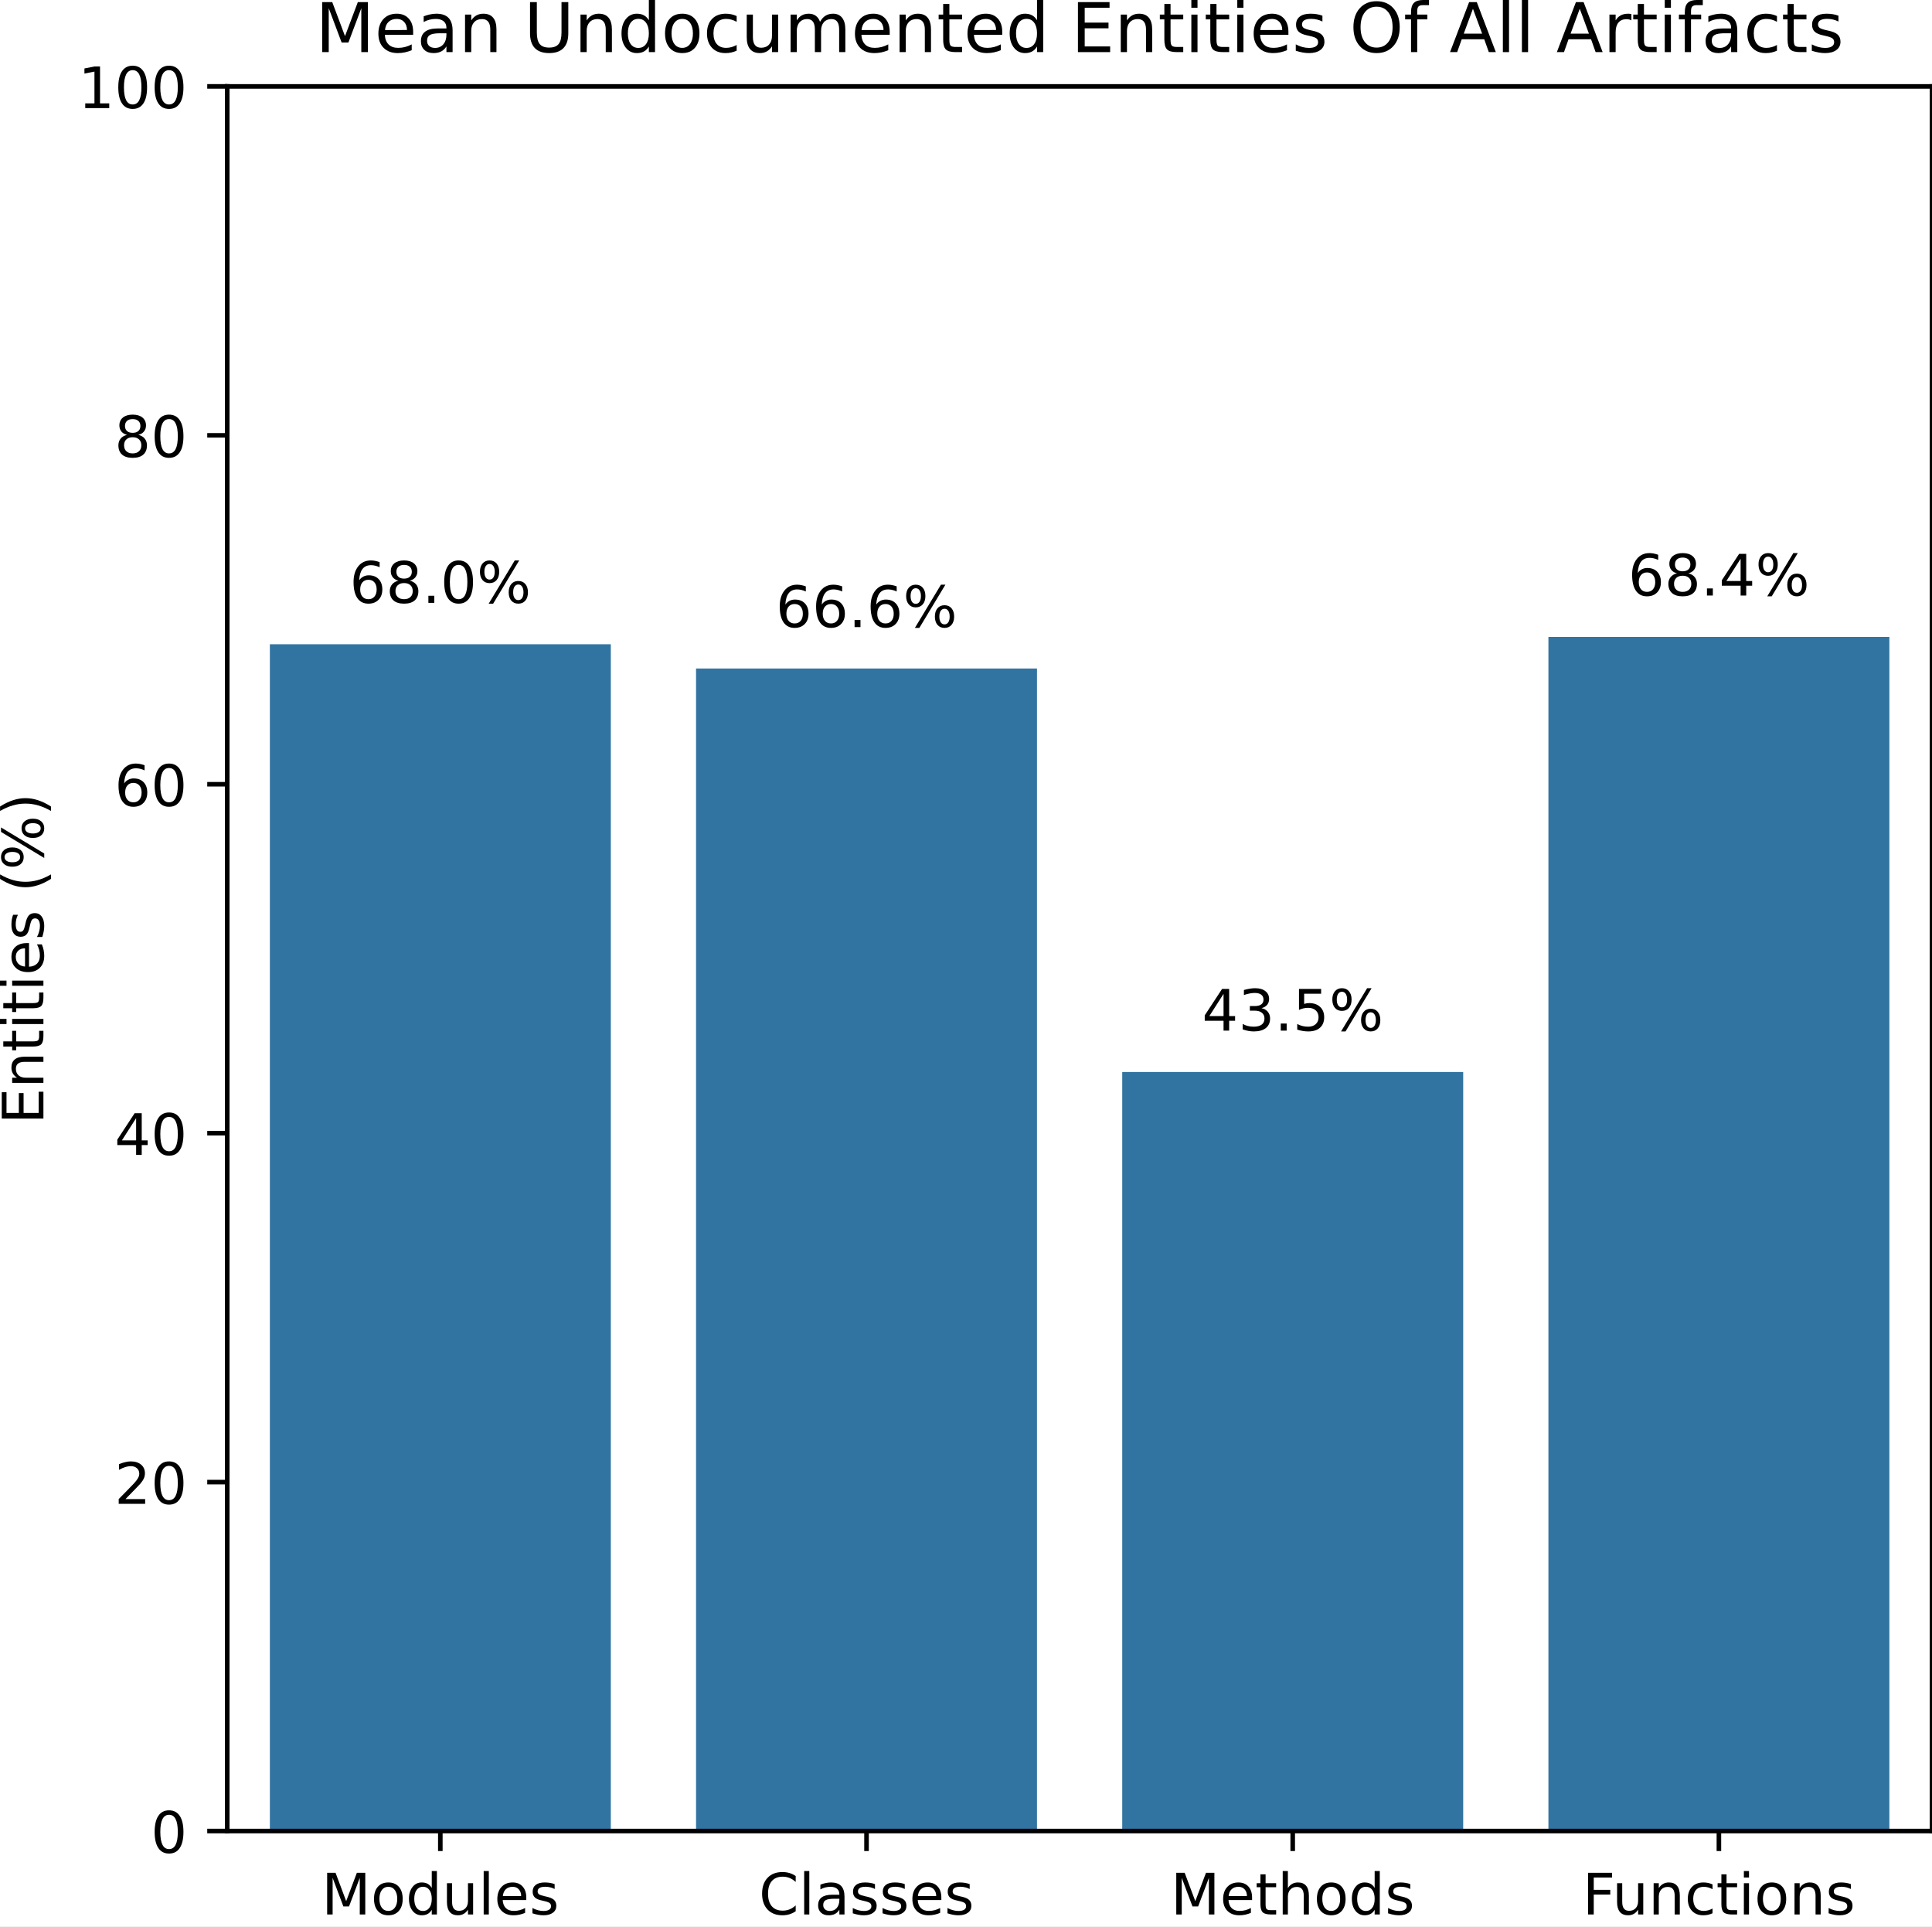
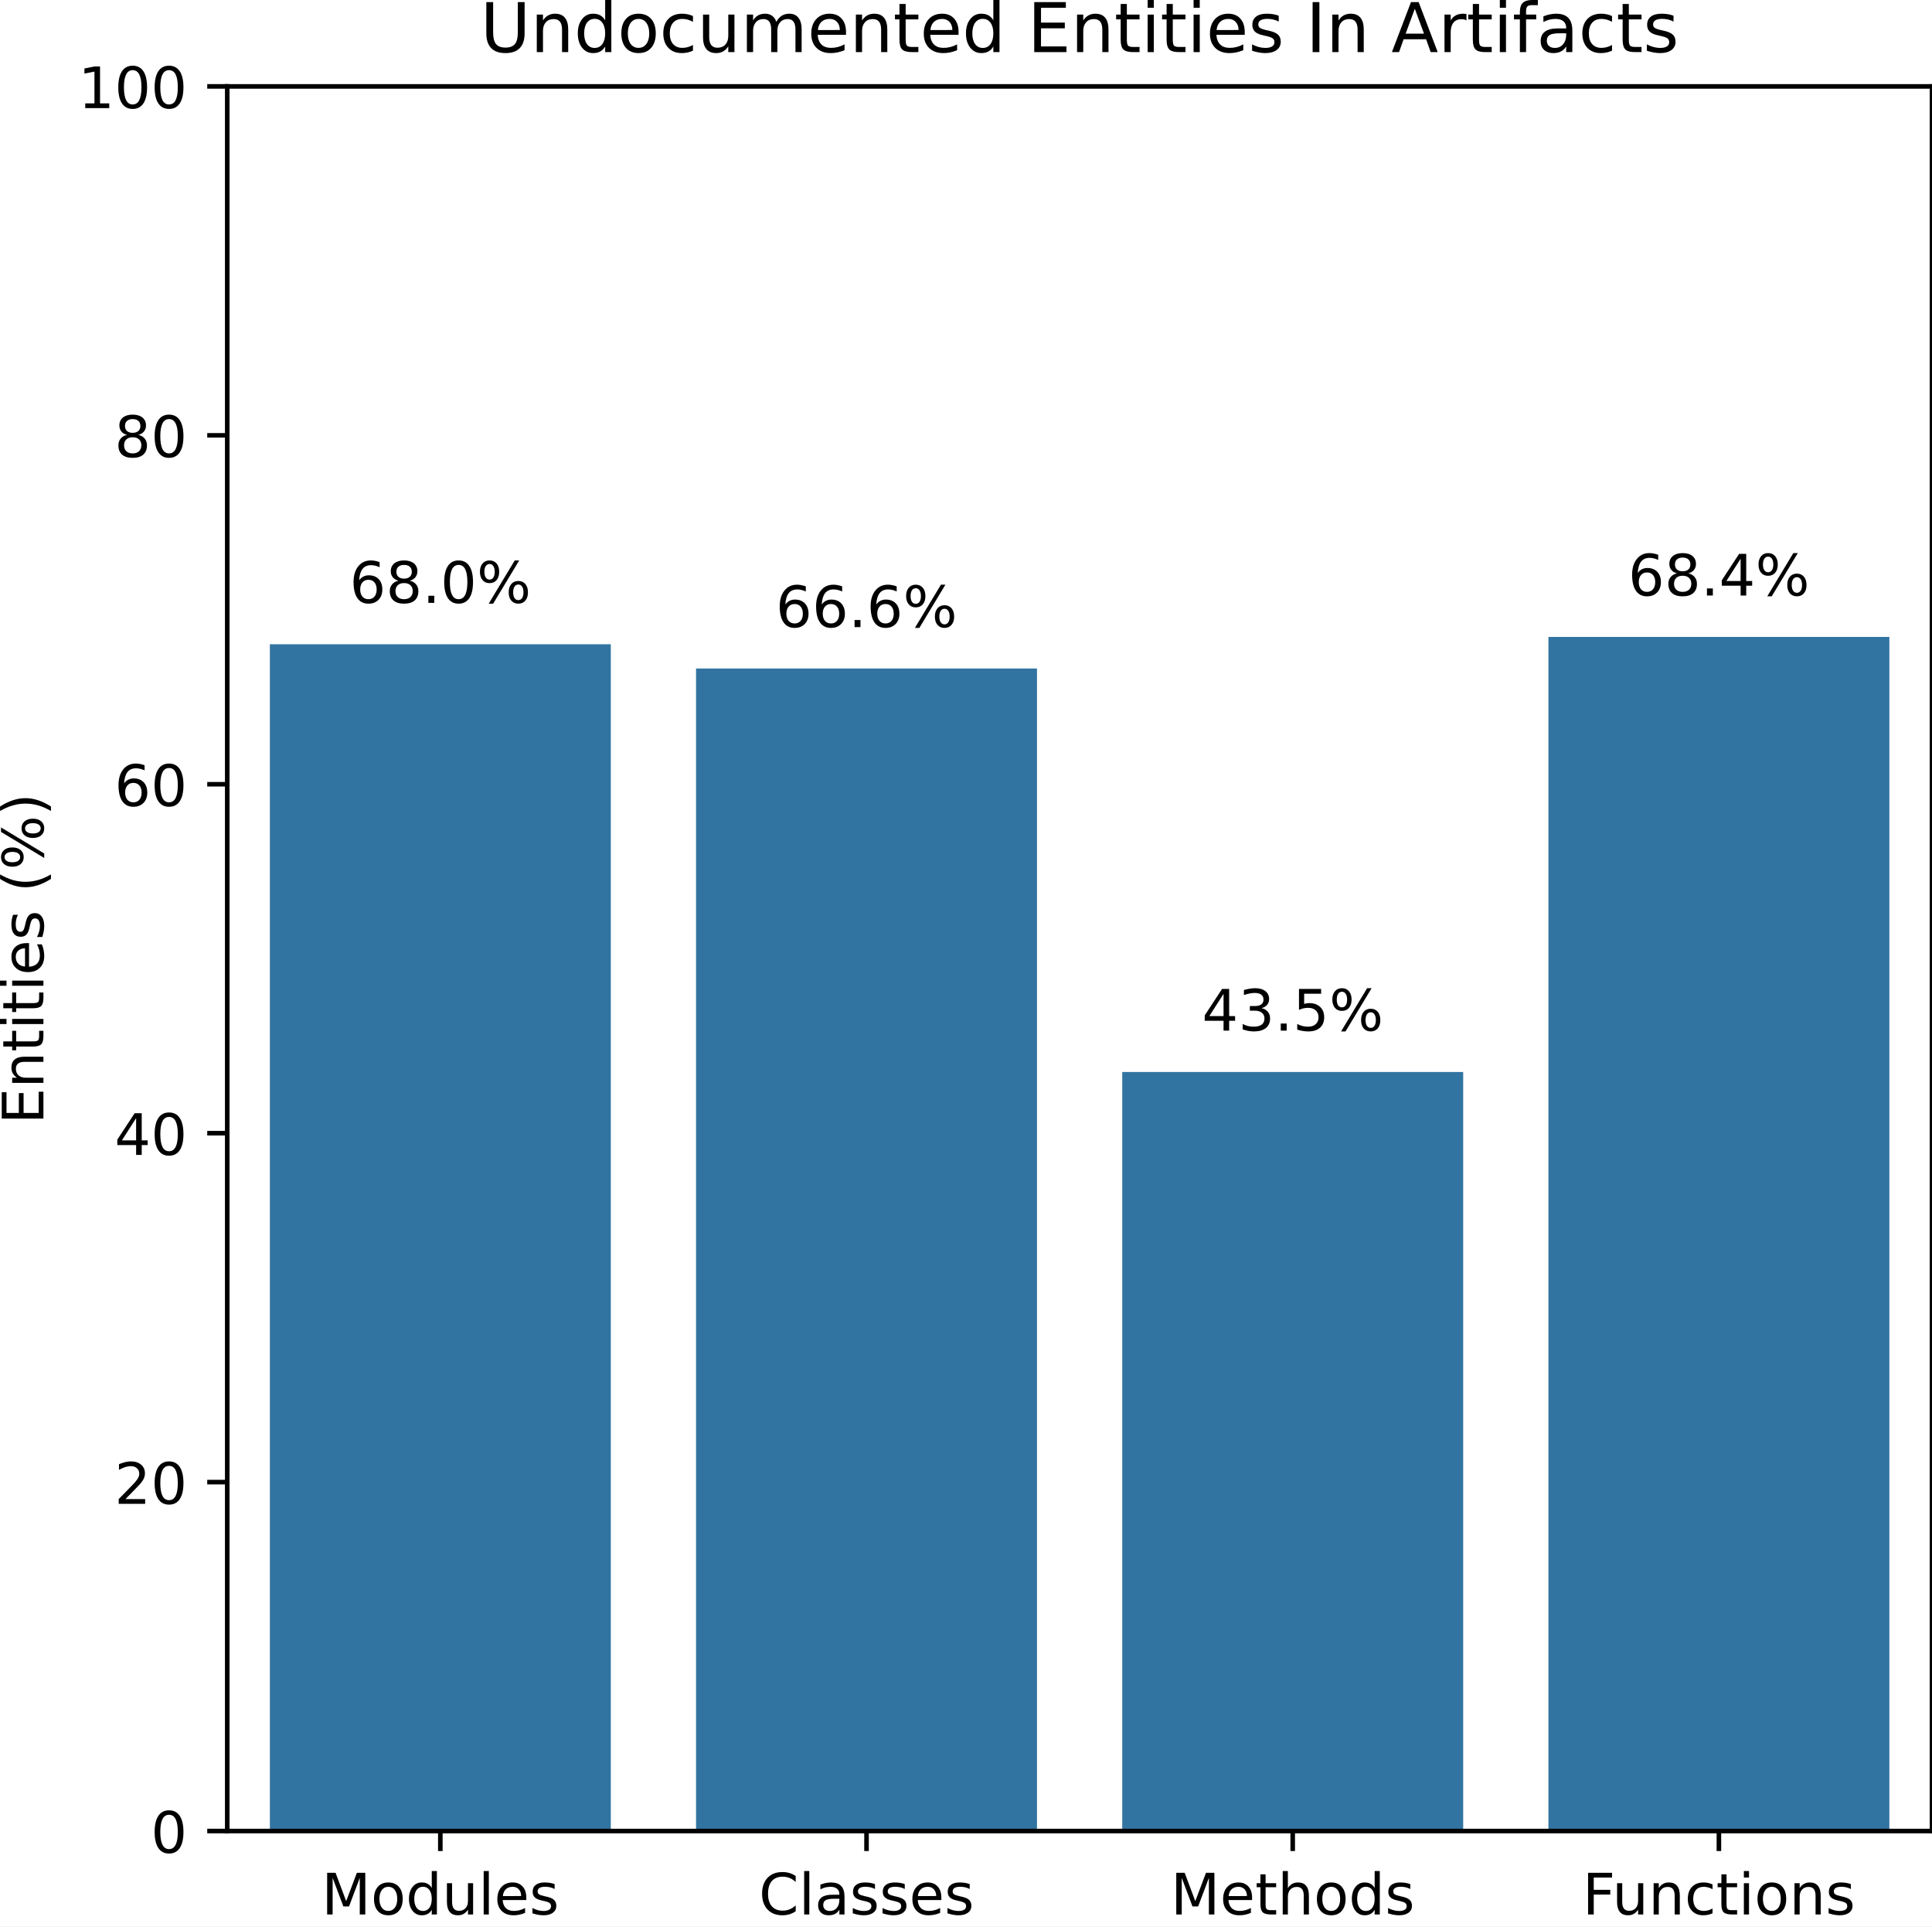
<svg xmlns="http://www.w3.org/2000/svg" xmlns:xlink="http://www.w3.org/1999/xlink" width="338.096pt" height="337.036pt" viewBox="0 0 338.096 337.036" version="1.1">
  <defs>
    <style type="text/css">*{stroke-linejoin: round; stroke-linecap: butt}</style>
  </defs>
  <g id="figure_1">
    <g id="patch_1">
      <path d="M 0 337.036  L 338.096 337.036  L 338.096 0  L 0 0  z " style="fill: #ffffff" />
    </g>
    <g id="axes_1">
      <g id="patch_2">
        <path d="M 39.766 320.358  L 338.096 320.358  L 338.096 15.118  L 39.766 15.118  z " style="fill: #ffffff" />
      </g>
      <g id="patch_3">
-         <path d="M 47.224 320.358  L 106.89 320.358  L 106.89 112.716  L 47.224 112.716  z " clip-path="url(#p35b8052dfa)" style="fill: #3274a1" />
+         <path d="M 47.224 320.358  L 106.89 320.358  L 106.89 112.716  L 47.224 112.716  z " clip-path="url(#pba5ca31ba3)" style="fill: #3274a1" />
      </g>
      <g id="patch_4">
-         <path d="M 121.806 320.358  L 181.472 320.358  L 181.472 116.959  L 121.806 116.959  z " clip-path="url(#p35b8052dfa)" style="fill: #3274a1" />
+         <path d="M 121.806 320.358  L 181.472 320.358  L 181.472 116.959  L 121.806 116.959  z " clip-path="url(#pba5ca31ba3)" style="fill: #3274a1" />
      </g>
      <g id="patch_5">
-         <path d="M 196.389 320.358  L 256.055 320.358  L 256.055 187.559  L 196.389 187.559  z " clip-path="url(#p35b8052dfa)" style="fill: #3274a1" />
+         <path d="M 196.389 320.358  L 256.055 320.358  L 256.055 187.559  L 196.389 187.559  z " clip-path="url(#pba5ca31ba3)" style="fill: #3274a1" />
      </g>
      <g id="patch_6">
-         <path d="M 270.971 320.358  L 330.637 320.358  L 330.637 111.434  L 270.971 111.434  z " clip-path="url(#p35b8052dfa)" style="fill: #3274a1" />
+         <path d="M 270.971 320.358  L 330.637 320.358  L 330.637 111.434  L 270.971 111.434  z " clip-path="url(#pba5ca31ba3)" style="fill: #3274a1" />
      </g>
      <g id="matplotlib.axis_1">
        <g id="xtick_1">
          <g id="line2d_1">
            <defs>
-               <path id="me2c0305767" d="M 0 0  L 0 3.5  " style="stroke: #000000; stroke-width: 0.8" />
+               <path id="mf5f26757bf" d="M 0 0  L 0 3.5  " style="stroke: #000000; stroke-width: 0.8" />
            </defs>
            <g>
-               <use xlink:href="#me2c0305767" x="77.057" y="320.358" style="stroke: #000000; stroke-width: 0.8" />
+               <use xlink:href="#mf5f26757bf" x="77.057" y="320.358" style="stroke: #000000; stroke-width: 0.8" />
            </g>
          </g>
          <g id="text_1">
            <g transform="translate(56.27016 334.9566) scale(0.1 -0.1)">
              <defs>
                <path id="DejaVuSans-4d" d="M 628 4666  L 1569 4666  L 2759 1491  L 3956 4666  L 4897 4666  L 4897 0  L 4281 0  L 4281 4097  L 3078 897  L 2444 897  L 1241 4097  L 1241 0  L 628 0  L 628 4666  z " transform="scale(0.015625)" />
                <path id="DejaVuSans-6f" d="M 1959 3097  Q 1497 3097 1228 2736  Q 959 2375 959 1747  Q 959 1119 1226 758  Q 1494 397 1959 397  Q 2419 397 2687 759  Q 2956 1122 2956 1747  Q 2956 2369 2687 2733  Q 2419 3097 1959 3097  z M 1959 3584  Q 2709 3584 3137 3096  Q 3566 2609 3566 1747  Q 3566 888 3137 398  Q 2709 -91 1959 -91  Q 1206 -91 779 398  Q 353 888 353 1747  Q 353 2609 779 3096  Q 1206 3584 1959 3584  z " transform="scale(0.015625)" />
                <path id="DejaVuSans-64" d="M 2906 2969  L 2906 4863  L 3481 4863  L 3481 0  L 2906 0  L 2906 525  Q 2725 213 2448 61  Q 2172 -91 1784 -91  Q 1150 -91 751 415  Q 353 922 353 1747  Q 353 2572 751 3078  Q 1150 3584 1784 3584  Q 2172 3584 2448 3432  Q 2725 3281 2906 2969  z M 947 1747  Q 947 1113 1208 752  Q 1469 391 1925 391  Q 2381 391 2643 752  Q 2906 1113 2906 1747  Q 2906 2381 2643 2742  Q 2381 3103 1925 3103  Q 1469 3103 1208 2742  Q 947 2381 947 1747  z " transform="scale(0.015625)" />
                <path id="DejaVuSans-75" d="M 544 1381  L 544 3500  L 1119 3500  L 1119 1403  Q 1119 906 1312 657  Q 1506 409 1894 409  Q 2359 409 2629 706  Q 2900 1003 2900 1516  L 2900 3500  L 3475 3500  L 3475 0  L 2900 0  L 2900 538  Q 2691 219 2414 64  Q 2138 -91 1772 -91  Q 1169 -91 856 284  Q 544 659 544 1381  z M 1991 3584  L 1991 3584  z " transform="scale(0.015625)" />
                <path id="DejaVuSans-6c" d="M 603 4863  L 1178 4863  L 1178 0  L 603 0  L 603 4863  z " transform="scale(0.015625)" />
                <path id="DejaVuSans-65" d="M 3597 1894  L 3597 1613  L 953 1613  Q 991 1019 1311 708  Q 1631 397 2203 397  Q 2534 397 2845 478  Q 3156 559 3463 722  L 3463 178  Q 3153 47 2828 -22  Q 2503 -91 2169 -91  Q 1331 -91 842 396  Q 353 884 353 1716  Q 353 2575 817 3079  Q 1281 3584 2069 3584  Q 2775 3584 3186 3129  Q 3597 2675 3597 1894  z M 3022 2063  Q 3016 2534 2758 2815  Q 2500 3097 2075 3097  Q 1594 3097 1305 2825  Q 1016 2553 972 2059  L 3022 2063  z " transform="scale(0.015625)" />
                <path id="DejaVuSans-73" d="M 2834 3397  L 2834 2853  Q 2591 2978 2328 3040  Q 2066 3103 1784 3103  Q 1356 3103 1142 2972  Q 928 2841 928 2578  Q 928 2378 1081 2264  Q 1234 2150 1697 2047  L 1894 2003  Q 2506 1872 2764 1633  Q 3022 1394 3022 966  Q 3022 478 2636 193  Q 2250 -91 1575 -91  Q 1294 -91 989 -36  Q 684 19 347 128  L 347 722  Q 666 556 975 473  Q 1284 391 1588 391  Q 1994 391 2212 530  Q 2431 669 2431 922  Q 2431 1156 2273 1281  Q 2116 1406 1581 1522  L 1381 1569  Q 847 1681 609 1914  Q 372 2147 372 2553  Q 372 3047 722 3315  Q 1072 3584 1716 3584  Q 2034 3584 2315 3537  Q 2597 3491 2834 3397  z " transform="scale(0.015625)" />
              </defs>
              <use xlink:href="#DejaVuSans-4d" />
              <use xlink:href="#DejaVuSans-6f" x="86.279" />
              <use xlink:href="#DejaVuSans-64" x="147.461" />
              <use xlink:href="#DejaVuSans-75" x="210.938" />
              <use xlink:href="#DejaVuSans-6c" x="274.316" />
              <use xlink:href="#DejaVuSans-65" x="302.1" />
              <use xlink:href="#DejaVuSans-73" x="363.623" />
            </g>
          </g>
        </g>
        <g id="xtick_2">
          <g id="line2d_2">
            <g>
-               <use xlink:href="#me2c0305767" x="151.639" y="320.358" style="stroke: #000000; stroke-width: 0.8" />
+               <use xlink:href="#mf5f26757bf" x="151.639" y="320.358" style="stroke: #000000; stroke-width: 0.8" />
            </g>
          </g>
          <g id="text_2">
            <g transform="translate(132.8042 334.9566) scale(0.1 -0.1)">
              <defs>
                <path id="DejaVuSans-43" d="M 4122 4306  L 4122 3641  Q 3803 3938 3442 4084  Q 3081 4231 2675 4231  Q 1875 4231 1450 3742  Q 1025 3253 1025 2328  Q 1025 1406 1450 917  Q 1875 428 2675 428  Q 3081 428 3442 575  Q 3803 722 4122 1019  L 4122 359  Q 3791 134 3420 21  Q 3050 -91 2638 -91  Q 1578 -91 968 557  Q 359 1206 359 2328  Q 359 3453 968 4101  Q 1578 4750 2638 4750  Q 3056 4750 3426 4639  Q 3797 4528 4122 4306  z " transform="scale(0.015625)" />
                <path id="DejaVuSans-61" d="M 2194 1759  Q 1497 1759 1228 1600  Q 959 1441 959 1056  Q 959 750 1161 570  Q 1363 391 1709 391  Q 2188 391 2477 730  Q 2766 1069 2766 1631  L 2766 1759  L 2194 1759  z M 3341 1997  L 3341 0  L 2766 0  L 2766 531  Q 2569 213 2275 61  Q 1981 -91 1556 -91  Q 1019 -91 701 211  Q 384 513 384 1019  Q 384 1609 779 1909  Q 1175 2209 1959 2209  L 2766 2209  L 2766 2266  Q 2766 2663 2505 2880  Q 2244 3097 1772 3097  Q 1472 3097 1187 3025  Q 903 2953 641 2809  L 641 3341  Q 956 3463 1253 3523  Q 1550 3584 1831 3584  Q 2591 3584 2966 3190  Q 3341 2797 3341 1997  z " transform="scale(0.015625)" />
              </defs>
              <use xlink:href="#DejaVuSans-43" />
              <use xlink:href="#DejaVuSans-6c" x="69.824" />
              <use xlink:href="#DejaVuSans-61" x="97.607" />
              <use xlink:href="#DejaVuSans-73" x="158.887" />
              <use xlink:href="#DejaVuSans-73" x="210.986" />
              <use xlink:href="#DejaVuSans-65" x="263.086" />
              <use xlink:href="#DejaVuSans-73" x="324.609" />
            </g>
          </g>
        </g>
        <g id="xtick_3">
          <g id="line2d_3">
            <g>
-               <use xlink:href="#me2c0305767" x="226.222" y="320.358" style="stroke: #000000; stroke-width: 0.8" />
+               <use xlink:href="#mf5f26757bf" x="226.222" y="320.358" style="stroke: #000000; stroke-width: 0.8" />
            </g>
          </g>
          <g id="text_3">
            <g transform="translate(204.8641 334.9566) scale(0.1 -0.1)">
              <defs>
                <path id="DejaVuSans-74" d="M 1172 4494  L 1172 3500  L 2356 3500  L 2356 3053  L 1172 3053  L 1172 1153  Q 1172 725 1289 603  Q 1406 481 1766 481  L 2356 481  L 2356 0  L 1766 0  Q 1100 0 847 248  Q 594 497 594 1153  L 594 3053  L 172 3053  L 172 3500  L 594 3500  L 594 4494  L 1172 4494  z " transform="scale(0.015625)" />
                <path id="DejaVuSans-68" d="M 3513 2113  L 3513 0  L 2938 0  L 2938 2094  Q 2938 2591 2744 2837  Q 2550 3084 2163 3084  Q 1697 3084 1428 2787  Q 1159 2491 1159 1978  L 1159 0  L 581 0  L 581 4863  L 1159 4863  L 1159 2956  Q 1366 3272 1645 3428  Q 1925 3584 2291 3584  Q 2894 3584 3203 3211  Q 3513 2838 3513 2113  z " transform="scale(0.015625)" />
              </defs>
              <use xlink:href="#DejaVuSans-4d" />
              <use xlink:href="#DejaVuSans-65" x="86.279" />
              <use xlink:href="#DejaVuSans-74" x="147.803" />
              <use xlink:href="#DejaVuSans-68" x="187.012" />
              <use xlink:href="#DejaVuSans-6f" x="250.391" />
              <use xlink:href="#DejaVuSans-64" x="311.572" />
              <use xlink:href="#DejaVuSans-73" x="375.049" />
            </g>
          </g>
        </g>
        <g id="xtick_4">
          <g id="line2d_4">
            <g>
-               <use xlink:href="#me2c0305767" x="300.804" y="320.358" style="stroke: #000000; stroke-width: 0.8" />
+               <use xlink:href="#mf5f26757bf" x="300.804" y="320.358" style="stroke: #000000; stroke-width: 0.8" />
            </g>
          </g>
          <g id="text_4">
            <g transform="translate(276.9348 334.9566) scale(0.1 -0.1)">
              <defs>
                <path id="DejaVuSans-46" d="M 628 4666  L 3309 4666  L 3309 4134  L 1259 4134  L 1259 2759  L 3109 2759  L 3109 2228  L 1259 2228  L 1259 0  L 628 0  L 628 4666  z " transform="scale(0.015625)" />
                <path id="DejaVuSans-6e" d="M 3513 2113  L 3513 0  L 2938 0  L 2938 2094  Q 2938 2591 2744 2837  Q 2550 3084 2163 3084  Q 1697 3084 1428 2787  Q 1159 2491 1159 1978  L 1159 0  L 581 0  L 581 3500  L 1159 3500  L 1159 2956  Q 1366 3272 1645 3428  Q 1925 3584 2291 3584  Q 2894 3584 3203 3211  Q 3513 2838 3513 2113  z " transform="scale(0.015625)" />
                <path id="DejaVuSans-63" d="M 3122 3366  L 3122 2828  Q 2878 2963 2633 3030  Q 2388 3097 2138 3097  Q 1578 3097 1268 2742  Q 959 2388 959 1747  Q 959 1106 1268 751  Q 1578 397 2138 397  Q 2388 397 2633 464  Q 2878 531 3122 666  L 3122 134  Q 2881 22 2623 -34  Q 2366 -91 2075 -91  Q 1284 -91 818 406  Q 353 903 353 1747  Q 353 2603 823 3093  Q 1294 3584 2113 3584  Q 2378 3584 2631 3529  Q 2884 3475 3122 3366  z " transform="scale(0.015625)" />
                <path id="DejaVuSans-69" d="M 603 3500  L 1178 3500  L 1178 0  L 603 0  L 603 3500  z M 603 4863  L 1178 4863  L 1178 4134  L 603 4134  L 603 4863  z " transform="scale(0.015625)" />
              </defs>
              <use xlink:href="#DejaVuSans-46" />
              <use xlink:href="#DejaVuSans-75" x="52.02" />
              <use xlink:href="#DejaVuSans-6e" x="115.398" />
              <use xlink:href="#DejaVuSans-63" x="178.777" />
              <use xlink:href="#DejaVuSans-74" x="233.758" />
              <use xlink:href="#DejaVuSans-69" x="272.967" />
              <use xlink:href="#DejaVuSans-6f" x="300.75" />
              <use xlink:href="#DejaVuSans-6e" x="361.932" />
              <use xlink:href="#DejaVuSans-73" x="425.311" />
            </g>
          </g>
        </g>
      </g>
      <g id="matplotlib.axis_2">
        <g id="ytick_1">
          <g id="line2d_5">
            <defs>
-               <path id="ma87d645215" d="M 0 0  L -3.5 0  " style="stroke: #000000; stroke-width: 0.8" />
+               <path id="maaf0a3a7e5" d="M 0 0  L -3.5 0  " style="stroke: #000000; stroke-width: 0.8" />
            </defs>
            <g>
-               <use xlink:href="#ma87d645215" x="39.766" y="320.358" style="stroke: #000000; stroke-width: 0.8" />
+               <use xlink:href="#maaf0a3a7e5" x="39.766" y="320.358" style="stroke: #000000; stroke-width: 0.8" />
            </g>
          </g>
          <g id="text_5">
            <g transform="translate(26.40312 324.1573) scale(0.1 -0.1)">
              <defs>
                <path id="DejaVuSans-30" d="M 2034 4250  Q 1547 4250 1301 3770  Q 1056 3291 1056 2328  Q 1056 1369 1301 889  Q 1547 409 2034 409  Q 2525 409 2770 889  Q 3016 1369 3016 2328  Q 3016 3291 2770 3770  Q 2525 4250 2034 4250  z M 2034 4750  Q 2819 4750 3233 4129  Q 3647 3509 3647 2328  Q 3647 1150 3233 529  Q 2819 -91 2034 -91  Q 1250 -91 836 529  Q 422 1150 422 2328  Q 422 3509 836 4129  Q 1250 4750 2034 4750  z " transform="scale(0.015625)" />
              </defs>
              <use xlink:href="#DejaVuSans-30" />
            </g>
          </g>
        </g>
        <g id="ytick_2">
          <g id="line2d_6">
            <g>
-               <use xlink:href="#ma87d645215" x="39.766" y="259.31" style="stroke: #000000; stroke-width: 0.8" />
+               <use xlink:href="#maaf0a3a7e5" x="39.766" y="259.31" style="stroke: #000000; stroke-width: 0.8" />
            </g>
          </g>
          <g id="text_6">
            <g transform="translate(20.04062 263.1093) scale(0.1 -0.1)">
              <defs>
                <path id="DejaVuSans-32" d="M 1228 531  L 3431 531  L 3431 0  L 469 0  L 469 531  Q 828 903 1448 1529  Q 2069 2156 2228 2338  Q 2531 2678 2651 2914  Q 2772 3150 2772 3378  Q 2772 3750 2511 3984  Q 2250 4219 1831 4219  Q 1534 4219 1204 4116  Q 875 4013 500 3803  L 500 4441  Q 881 4594 1212 4672  Q 1544 4750 1819 4750  Q 2544 4750 2975 4387  Q 3406 4025 3406 3419  Q 3406 3131 3298 2873  Q 3191 2616 2906 2266  Q 2828 2175 2409 1742  Q 1991 1309 1228 531  z " transform="scale(0.015625)" />
              </defs>
              <use xlink:href="#DejaVuSans-32" />
              <use xlink:href="#DejaVuSans-30" x="63.623" />
            </g>
          </g>
        </g>
        <g id="ytick_3">
          <g id="line2d_7">
            <g>
-               <use xlink:href="#ma87d645215" x="39.766" y="198.262" style="stroke: #000000; stroke-width: 0.8" />
+               <use xlink:href="#maaf0a3a7e5" x="39.766" y="198.262" style="stroke: #000000; stroke-width: 0.8" />
            </g>
          </g>
          <g id="text_7">
            <g transform="translate(20.04062 202.0613) scale(0.1 -0.1)">
              <defs>
                <path id="DejaVuSans-34" d="M 2419 4116  L 825 1625  L 2419 1625  L 2419 4116  z M 2253 4666  L 3047 4666  L 3047 1625  L 3713 1625  L 3713 1100  L 3047 1100  L 3047 0  L 2419 0  L 2419 1100  L 313 1100  L 313 1709  L 2253 4666  z " transform="scale(0.015625)" />
              </defs>
              <use xlink:href="#DejaVuSans-34" />
              <use xlink:href="#DejaVuSans-30" x="63.623" />
            </g>
          </g>
        </g>
        <g id="ytick_4">
          <g id="line2d_8">
            <g>
-               <use xlink:href="#ma87d645215" x="39.766" y="137.214" style="stroke: #000000; stroke-width: 0.8" />
+               <use xlink:href="#maaf0a3a7e5" x="39.766" y="137.214" style="stroke: #000000; stroke-width: 0.8" />
            </g>
          </g>
          <g id="text_8">
            <g transform="translate(20.04062 141.0133) scale(0.1 -0.1)">
              <defs>
                <path id="DejaVuSans-36" d="M 2113 2584  Q 1688 2584 1439 2293  Q 1191 2003 1191 1497  Q 1191 994 1439 701  Q 1688 409 2113 409  Q 2538 409 2786 701  Q 3034 994 3034 1497  Q 3034 2003 2786 2293  Q 2538 2584 2113 2584  z M 3366 4563  L 3366 3988  Q 3128 4100 2886 4159  Q 2644 4219 2406 4219  Q 1781 4219 1451 3797  Q 1122 3375 1075 2522  Q 1259 2794 1537 2939  Q 1816 3084 2150 3084  Q 2853 3084 3261 2657  Q 3669 2231 3669 1497  Q 3669 778 3244 343  Q 2819 -91 2113 -91  Q 1303 -91 875 529  Q 447 1150 447 2328  Q 447 3434 972 4092  Q 1497 4750 2381 4750  Q 2619 4750 2861 4703  Q 3103 4656 3366 4563  z " transform="scale(0.015625)" />
              </defs>
              <use xlink:href="#DejaVuSans-36" />
              <use xlink:href="#DejaVuSans-30" x="63.623" />
            </g>
          </g>
        </g>
        <g id="ytick_5">
          <g id="line2d_9">
            <g>
-               <use xlink:href="#ma87d645215" x="39.766" y="76.166" style="stroke: #000000; stroke-width: 0.8" />
+               <use xlink:href="#maaf0a3a7e5" x="39.766" y="76.166" style="stroke: #000000; stroke-width: 0.8" />
            </g>
          </g>
          <g id="text_9">
            <g transform="translate(20.04062 79.96534) scale(0.1 -0.1)">
              <defs>
                <path id="DejaVuSans-38" d="M 2034 2216  Q 1584 2216 1326 1975  Q 1069 1734 1069 1313  Q 1069 891 1326 650  Q 1584 409 2034 409  Q 2484 409 2743 651  Q 3003 894 3003 1313  Q 3003 1734 2745 1975  Q 2488 2216 2034 2216  z M 1403 2484  Q 997 2584 770 2862  Q 544 3141 544 3541  Q 544 4100 942 4425  Q 1341 4750 2034 4750  Q 2731 4750 3128 4425  Q 3525 4100 3525 3541  Q 3525 3141 3298 2862  Q 3072 2584 2669 2484  Q 3125 2378 3379 2068  Q 3634 1759 3634 1313  Q 3634 634 3220 271  Q 2806 -91 2034 -91  Q 1263 -91 848 271  Q 434 634 434 1313  Q 434 1759 690 2068  Q 947 2378 1403 2484  z M 1172 3481  Q 1172 3119 1398 2916  Q 1625 2713 2034 2713  Q 2441 2713 2670 2916  Q 2900 3119 2900 3481  Q 2900 3844 2670 4047  Q 2441 4250 2034 4250  Q 1625 4250 1398 4047  Q 1172 3844 1172 3481  z " transform="scale(0.015625)" />
              </defs>
              <use xlink:href="#DejaVuSans-38" />
              <use xlink:href="#DejaVuSans-30" x="63.623" />
            </g>
          </g>
        </g>
        <g id="ytick_6">
          <g id="line2d_10">
            <g>
-               <use xlink:href="#ma87d645215" x="39.766" y="15.118" style="stroke: #000000; stroke-width: 0.8" />
+               <use xlink:href="#maaf0a3a7e5" x="39.766" y="15.118" style="stroke: #000000; stroke-width: 0.8" />
            </g>
          </g>
          <g id="text_10">
            <g transform="translate(13.67812 18.91734) scale(0.1 -0.1)">
              <defs>
                <path id="DejaVuSans-31" d="M 794 531  L 1825 531  L 1825 4091  L 703 3866  L 703 4441  L 1819 4666  L 2450 4666  L 2450 531  L 3481 531  L 3481 0  L 794 0  L 794 531  z " transform="scale(0.015625)" />
              </defs>
              <use xlink:href="#DejaVuSans-31" />
              <use xlink:href="#DejaVuSans-30" x="63.623" />
              <use xlink:href="#DejaVuSans-30" x="127.246" />
            </g>
          </g>
        </g>
        <g id="text_11">
          <g transform="translate(7.598438 196.6873) rotate(-90) scale(0.1 -0.1)">
            <defs>
              <path id="DejaVuSans-45" d="M 628 4666  L 3578 4666  L 3578 4134  L 1259 4134  L 1259 2753  L 3481 2753  L 3481 2222  L 1259 2222  L 1259 531  L 3634 531  L 3634 0  L 628 0  L 628 4666  z " transform="scale(0.015625)" />
              <path id="DejaVuSans-20" transform="scale(0.015625)" />
              <path id="DejaVuSans-28" d="M 1984 4856  Q 1566 4138 1362 3434  Q 1159 2731 1159 2009  Q 1159 1288 1364 580  Q 1569 -128 1984 -844  L 1484 -844  Q 1016 -109 783 600  Q 550 1309 550 2009  Q 550 2706 781 3412  Q 1013 4119 1484 4856  L 1984 4856  z " transform="scale(0.015625)" />
              <path id="DejaVuSans-25" d="M 4653 2053  Q 4381 2053 4226 1822  Q 4072 1591 4072 1178  Q 4072 772 4226 539  Q 4381 306 4653 306  Q 4919 306 5073 539  Q 5228 772 5228 1178  Q 5228 1588 5073 1820  Q 4919 2053 4653 2053  z M 4653 2450  Q 5147 2450 5437 2106  Q 5728 1763 5728 1178  Q 5728 594 5436 251  Q 5144 -91 4653 -91  Q 4153 -91 3862 251  Q 3572 594 3572 1178  Q 3572 1766 3864 2108  Q 4156 2450 4653 2450  z M 1428 4353  Q 1159 4353 1004 4120  Q 850 3888 850 3481  Q 850 3069 1003 2837  Q 1156 2606 1428 2606  Q 1700 2606 1854 2837  Q 2009 3069 2009 3481  Q 2009 3884 1853 4118  Q 1697 4353 1428 4353  z M 4250 4750  L 4750 4750  L 1831 -91  L 1331 -91  L 4250 4750  z M 1428 4750  Q 1922 4750 2215 4408  Q 2509 4066 2509 3481  Q 2509 2891 2217 2550  Q 1925 2209 1428 2209  Q 931 2209 642 2551  Q 353 2894 353 3481  Q 353 4063 643 4406  Q 934 4750 1428 4750  z " transform="scale(0.015625)" />
              <path id="DejaVuSans-29" d="M 513 4856  L 1013 4856  Q 1481 4119 1714 3412  Q 1947 2706 1947 2009  Q 1947 1309 1714 600  Q 1481 -109 1013 -844  L 513 -844  Q 928 -128 1133 580  Q 1338 1288 1338 2009  Q 1338 2731 1133 3434  Q 928 4138 513 4856  z " transform="scale(0.015625)" />
            </defs>
            <use xlink:href="#DejaVuSans-45" />
            <use xlink:href="#DejaVuSans-6e" x="63.184" />
            <use xlink:href="#DejaVuSans-74" x="126.562" />
            <use xlink:href="#DejaVuSans-69" x="165.771" />
            <use xlink:href="#DejaVuSans-74" x="193.555" />
            <use xlink:href="#DejaVuSans-69" x="232.764" />
            <use xlink:href="#DejaVuSans-65" x="260.547" />
            <use xlink:href="#DejaVuSans-73" x="322.07" />
            <use xlink:href="#DejaVuSans-20" x="374.17" />
            <use xlink:href="#DejaVuSans-28" x="405.957" />
            <use xlink:href="#DejaVuSans-25" x="444.971" />
            <use xlink:href="#DejaVuSans-29" x="539.99" />
          </g>
        </g>
      </g>
      <g id="line2d_11">
-         <path clip-path="url(#p35b8052dfa)" style="fill: none; stroke: #424242; stroke-width: 2.25; stroke-linecap: square" />
+         <path clip-path="url(#pba5ca31ba3)" style="fill: none; stroke: #424242; stroke-width: 2.25; stroke-linecap: square" />
      </g>
      <g id="line2d_12">
-         <path clip-path="url(#p35b8052dfa)" style="fill: none; stroke: #424242; stroke-width: 2.25; stroke-linecap: square" />
+         <path clip-path="url(#pba5ca31ba3)" style="fill: none; stroke: #424242; stroke-width: 2.25; stroke-linecap: square" />
      </g>
      <g id="line2d_13">
-         <path clip-path="url(#p35b8052dfa)" style="fill: none; stroke: #424242; stroke-width: 2.25; stroke-linecap: square" />
+         <path clip-path="url(#pba5ca31ba3)" style="fill: none; stroke: #424242; stroke-width: 2.25; stroke-linecap: square" />
      </g>
      <g id="line2d_14">
-         <path clip-path="url(#p35b8052dfa)" style="fill: none; stroke: #424242; stroke-width: 2.25; stroke-linecap: square" />
+         <path clip-path="url(#pba5ca31ba3)" style="fill: none; stroke: #424242; stroke-width: 2.25; stroke-linecap: square" />
      </g>
      <g id="patch_7">
        <path d="M 39.766 320.358  L 39.766 15.118  " style="fill: none; stroke: #000000; stroke-width: 0.8; stroke-linejoin: miter; stroke-linecap: square" />
      </g>
      <g id="patch_8">
        <path d="M 338.096 320.358  L 338.096 15.118  " style="fill: none; stroke: #000000; stroke-width: 0.8; stroke-linejoin: miter; stroke-linecap: square" />
      </g>
      <g id="patch_9">
        <path d="M 39.766 320.358  L 338.096 320.358  " style="fill: none; stroke: #000000; stroke-width: 0.8; stroke-linejoin: miter; stroke-linecap: square" />
      </g>
      <g id="patch_10">
        <path d="M 39.766 15.118  L 338.096 15.118  " style="fill: none; stroke: #000000; stroke-width: 0.8; stroke-linejoin: miter; stroke-linecap: square" />
      </g>
      <g id="text_12">
        <g transform="translate(61.17328 105.4759) scale(0.1 -0.1)">
          <defs>
            <path id="DejaVuSans-2e" d="M 684 794  L 1344 794  L 1344 0  L 684 0  L 684 794  z " transform="scale(0.015625)" />
          </defs>
          <use xlink:href="#DejaVuSans-36" />
          <use xlink:href="#DejaVuSans-38" x="63.623" />
          <use xlink:href="#DejaVuSans-2e" x="127.246" />
          <use xlink:href="#DejaVuSans-30" x="159.033" />
          <use xlink:href="#DejaVuSans-25" x="222.656" />
        </g>
      </g>
      <g id="text_13">
        <g transform="translate(135.7558 109.7186) scale(0.1 -0.1)">
          <use xlink:href="#DejaVuSans-36" />
          <use xlink:href="#DejaVuSans-36" x="63.623" />
          <use xlink:href="#DejaVuSans-2e" x="127.246" />
          <use xlink:href="#DejaVuSans-36" x="159.033" />
          <use xlink:href="#DejaVuSans-25" x="222.656" />
        </g>
      </g>
      <g id="text_14">
        <g transform="translate(210.3383 180.3188) scale(0.1 -0.1)">
          <defs>
            <path id="DejaVuSans-33" d="M 2597 2516  Q 3050 2419 3304 2112  Q 3559 1806 3559 1356  Q 3559 666 3084 287  Q 2609 -91 1734 -91  Q 1441 -91 1130 -33  Q 819 25 488 141  L 488 750  Q 750 597 1062 519  Q 1375 441 1716 441  Q 2309 441 2620 675  Q 2931 909 2931 1356  Q 2931 1769 2642 2001  Q 2353 2234 1838 2234  L 1294 2234  L 1294 2753  L 1863 2753  Q 2328 2753 2575 2939  Q 2822 3125 2822 3475  Q 2822 3834 2567 4026  Q 2313 4219 1838 4219  Q 1578 4219 1281 4162  Q 984 4106 628 3988  L 628 4550  Q 988 4650 1302 4700  Q 1616 4750 1894 4750  Q 2613 4750 3031 4423  Q 3450 4097 3450 3541  Q 3450 3153 3228 2886  Q 3006 2619 2597 2516  z " transform="scale(0.015625)" />
            <path id="DejaVuSans-35" d="M 691 4666  L 3169 4666  L 3169 4134  L 1269 4134  L 1269 2991  Q 1406 3038 1543 3061  Q 1681 3084 1819 3084  Q 2600 3084 3056 2656  Q 3513 2228 3513 1497  Q 3513 744 3044 326  Q 2575 -91 1722 -91  Q 1428 -91 1123 -41  Q 819 9 494 109  L 494 744  Q 775 591 1075 516  Q 1375 441 1709 441  Q 2250 441 2565 725  Q 2881 1009 2881 1497  Q 2881 1984 2565 2268  Q 2250 2553 1709 2553  Q 1456 2553 1204 2497  Q 953 2441 691 2322  L 691 4666  z " transform="scale(0.015625)" />
          </defs>
          <use xlink:href="#DejaVuSans-34" />
          <use xlink:href="#DejaVuSans-33" x="63.623" />
          <use xlink:href="#DejaVuSans-2e" x="127.246" />
          <use xlink:href="#DejaVuSans-35" x="159.033" />
          <use xlink:href="#DejaVuSans-25" x="222.656" />
        </g>
      </g>
      <g id="text_15">
        <g transform="translate(284.9208 104.1931) scale(0.1 -0.1)">
          <use xlink:href="#DejaVuSans-36" />
          <use xlink:href="#DejaVuSans-38" x="63.623" />
          <use xlink:href="#DejaVuSans-2e" x="127.246" />
          <use xlink:href="#DejaVuSans-34" x="159.033" />
          <use xlink:href="#DejaVuSans-25" x="222.656" />
        </g>
      </g>
      <g id="text_16">
-         <g transform="translate(55.20188 9.118125) scale(0.12 -0.12)">
+         <g transform="translate(84.06469 9.118125) scale(0.12 -0.12)">
          <defs>
            <path id="DejaVuSans-55" d="M 556 4666  L 1191 4666  L 1191 1831  Q 1191 1081 1462 751  Q 1734 422 2344 422  Q 2950 422 3222 751  Q 3494 1081 3494 1831  L 3494 4666  L 4128 4666  L 4128 1753  Q 4128 841 3676 375  Q 3225 -91 2344 -91  Q 1459 -91 1007 375  Q 556 841 556 1753  L 556 4666  z " transform="scale(0.015625)" />
            <path id="DejaVuSans-6d" d="M 3328 2828  Q 3544 3216 3844 3400  Q 4144 3584 4550 3584  Q 5097 3584 5394 3201  Q 5691 2819 5691 2113  L 5691 0  L 5113 0  L 5113 2094  Q 5113 2597 4934 2840  Q 4756 3084 4391 3084  Q 3944 3084 3684 2787  Q 3425 2491 3425 1978  L 3425 0  L 2847 0  L 2847 2094  Q 2847 2600 2669 2842  Q 2491 3084 2119 3084  Q 1678 3084 1418 2786  Q 1159 2488 1159 1978  L 1159 0  L 581 0  L 581 3500  L 1159 3500  L 1159 2956  Q 1356 3278 1631 3431  Q 1906 3584 2284 3584  Q 2666 3584 2933 3390  Q 3200 3197 3328 2828  z " transform="scale(0.015625)" />
-             <path id="DejaVuSans-4f" d="M 2522 4238  Q 1834 4238 1429 3725  Q 1025 3213 1025 2328  Q 1025 1447 1429 934  Q 1834 422 2522 422  Q 3209 422 3611 934  Q 4013 1447 4013 2328  Q 4013 3213 3611 3725  Q 3209 4238 2522 4238  z M 2522 4750  Q 3503 4750 4090 4092  Q 4678 3434 4678 2328  Q 4678 1225 4090 567  Q 3503 -91 2522 -91  Q 1538 -91 948 565  Q 359 1222 359 2328  Q 359 3434 948 4092  Q 1538 4750 2522 4750  z " transform="scale(0.015625)" />
-             <path id="DejaVuSans-66" d="M 2375 4863  L 2375 4384  L 1825 4384  Q 1516 4384 1395 4259  Q 1275 4134 1275 3809  L 1275 3500  L 2222 3500  L 2222 3053  L 1275 3053  L 1275 0  L 697 0  L 697 3053  L 147 3053  L 147 3500  L 697 3500  L 697 3744  Q 697 4328 969 4595  Q 1241 4863 1831 4863  L 2375 4863  z " transform="scale(0.015625)" />
+             <path id="DejaVuSans-49" d="M 628 4666  L 1259 4666  L 1259 0  L 628 0  L 628 4666  z " transform="scale(0.015625)" />
            <path id="DejaVuSans-41" d="M 2188 4044  L 1331 1722  L 3047 1722  L 2188 4044  z M 1831 4666  L 2547 4666  L 4325 0  L 3669 0  L 3244 1197  L 1141 1197  L 716 0  L 50 0  L 1831 4666  z " transform="scale(0.015625)" />
            <path id="DejaVuSans-72" d="M 2631 2963  Q 2534 3019 2420 3045  Q 2306 3072 2169 3072  Q 1681 3072 1420 2755  Q 1159 2438 1159 1844  L 1159 0  L 581 0  L 581 3500  L 1159 3500  L 1159 2956  Q 1341 3275 1631 3429  Q 1922 3584 2338 3584  Q 2397 3584 2469 3576  Q 2541 3569 2628 3553  L 2631 2963  z " transform="scale(0.015625)" />
+             <path id="DejaVuSans-66" d="M 2375 4863  L 2375 4384  L 1825 4384  Q 1516 4384 1395 4259  Q 1275 4134 1275 3809  L 1275 3500  L 2222 3500  L 2222 3053  L 1275 3053  L 1275 0  L 697 0  L 697 3053  L 147 3053  L 147 3500  L 697 3500  L 697 3744  Q 697 4328 969 4595  Q 1241 4863 1831 4863  L 2375 4863  z " transform="scale(0.015625)" />
          </defs>
-           <use xlink:href="#DejaVuSans-4d" />
-           <use xlink:href="#DejaVuSans-65" x="86.279" />
-           <use xlink:href="#DejaVuSans-61" x="147.803" />
-           <use xlink:href="#DejaVuSans-6e" x="209.082" />
-           <use xlink:href="#DejaVuSans-20" x="272.461" />
-           <use xlink:href="#DejaVuSans-55" x="304.248" />
-           <use xlink:href="#DejaVuSans-6e" x="377.441" />
-           <use xlink:href="#DejaVuSans-64" x="440.82" />
-           <use xlink:href="#DejaVuSans-6f" x="504.297" />
-           <use xlink:href="#DejaVuSans-63" x="565.479" />
-           <use xlink:href="#DejaVuSans-75" x="620.459" />
-           <use xlink:href="#DejaVuSans-6d" x="683.838" />
-           <use xlink:href="#DejaVuSans-65" x="781.25" />
-           <use xlink:href="#DejaVuSans-6e" x="842.773" />
-           <use xlink:href="#DejaVuSans-74" x="906.152" />
-           <use xlink:href="#DejaVuSans-65" x="945.361" />
-           <use xlink:href="#DejaVuSans-64" x="1006.885" />
-           <use xlink:href="#DejaVuSans-20" x="1070.361" />
-           <use xlink:href="#DejaVuSans-45" x="1102.148" />
-           <use xlink:href="#DejaVuSans-6e" x="1165.332" />
-           <use xlink:href="#DejaVuSans-74" x="1228.711" />
-           <use xlink:href="#DejaVuSans-69" x="1267.92" />
-           <use xlink:href="#DejaVuSans-74" x="1295.703" />
-           <use xlink:href="#DejaVuSans-69" x="1334.912" />
-           <use xlink:href="#DejaVuSans-65" x="1362.695" />
-           <use xlink:href="#DejaVuSans-73" x="1424.219" />
-           <use xlink:href="#DejaVuSans-20" x="1476.318" />
-           <use xlink:href="#DejaVuSans-4f" x="1508.105" />
-           <use xlink:href="#DejaVuSans-66" x="1586.816" />
-           <use xlink:href="#DejaVuSans-20" x="1622.021" />
-           <use xlink:href="#DejaVuSans-41" x="1653.809" />
-           <use xlink:href="#DejaVuSans-6c" x="1722.217" />
-           <use xlink:href="#DejaVuSans-6c" x="1750" />
-           <use xlink:href="#DejaVuSans-20" x="1777.783" />
-           <use xlink:href="#DejaVuSans-41" x="1809.57" />
-           <use xlink:href="#DejaVuSans-72" x="1877.979" />
-           <use xlink:href="#DejaVuSans-74" x="1919.092" />
-           <use xlink:href="#DejaVuSans-69" x="1958.301" />
-           <use xlink:href="#DejaVuSans-66" x="1986.084" />
-           <use xlink:href="#DejaVuSans-61" x="2021.289" />
-           <use xlink:href="#DejaVuSans-63" x="2082.568" />
-           <use xlink:href="#DejaVuSans-74" x="2137.549" />
-           <use xlink:href="#DejaVuSans-73" x="2176.758" />
+           <use xlink:href="#DejaVuSans-55" />
+           <use xlink:href="#DejaVuSans-6e" x="73.193" />
+           <use xlink:href="#DejaVuSans-64" x="136.572" />
+           <use xlink:href="#DejaVuSans-6f" x="200.049" />
+           <use xlink:href="#DejaVuSans-63" x="261.23" />
+           <use xlink:href="#DejaVuSans-75" x="316.211" />
+           <use xlink:href="#DejaVuSans-6d" x="379.59" />
+           <use xlink:href="#DejaVuSans-65" x="477.002" />
+           <use xlink:href="#DejaVuSans-6e" x="538.525" />
+           <use xlink:href="#DejaVuSans-74" x="601.904" />
+           <use xlink:href="#DejaVuSans-65" x="641.113" />
+           <use xlink:href="#DejaVuSans-64" x="702.637" />
+           <use xlink:href="#DejaVuSans-20" x="766.113" />
+           <use xlink:href="#DejaVuSans-45" x="797.9" />
+           <use xlink:href="#DejaVuSans-6e" x="861.084" />
+           <use xlink:href="#DejaVuSans-74" x="924.463" />
+           <use xlink:href="#DejaVuSans-69" x="963.672" />
+           <use xlink:href="#DejaVuSans-74" x="991.455" />
+           <use xlink:href="#DejaVuSans-69" x="1030.664" />
+           <use xlink:href="#DejaVuSans-65" x="1058.447" />
+           <use xlink:href="#DejaVuSans-73" x="1119.971" />
+           <use xlink:href="#DejaVuSans-20" x="1172.07" />
+           <use xlink:href="#DejaVuSans-49" x="1203.857" />
+           <use xlink:href="#DejaVuSans-6e" x="1233.35" />
+           <use xlink:href="#DejaVuSans-20" x="1296.729" />
+           <use xlink:href="#DejaVuSans-41" x="1328.516" />
+           <use xlink:href="#DejaVuSans-72" x="1396.924" />
+           <use xlink:href="#DejaVuSans-74" x="1438.037" />
+           <use xlink:href="#DejaVuSans-69" x="1477.246" />
+           <use xlink:href="#DejaVuSans-66" x="1505.029" />
+           <use xlink:href="#DejaVuSans-61" x="1540.234" />
+           <use xlink:href="#DejaVuSans-63" x="1601.514" />
+           <use xlink:href="#DejaVuSans-74" x="1656.494" />
+           <use xlink:href="#DejaVuSans-73" x="1695.703" />
        </g>
      </g>
    </g>
  </g>
  <defs>
-     <clipPath id="p35b8052dfa">
+     <clipPath id="pba5ca31ba3">
      <rect x="39.766" y="15.118" width="298.33" height="305.24" />
    </clipPath>
  </defs>
</svg>
